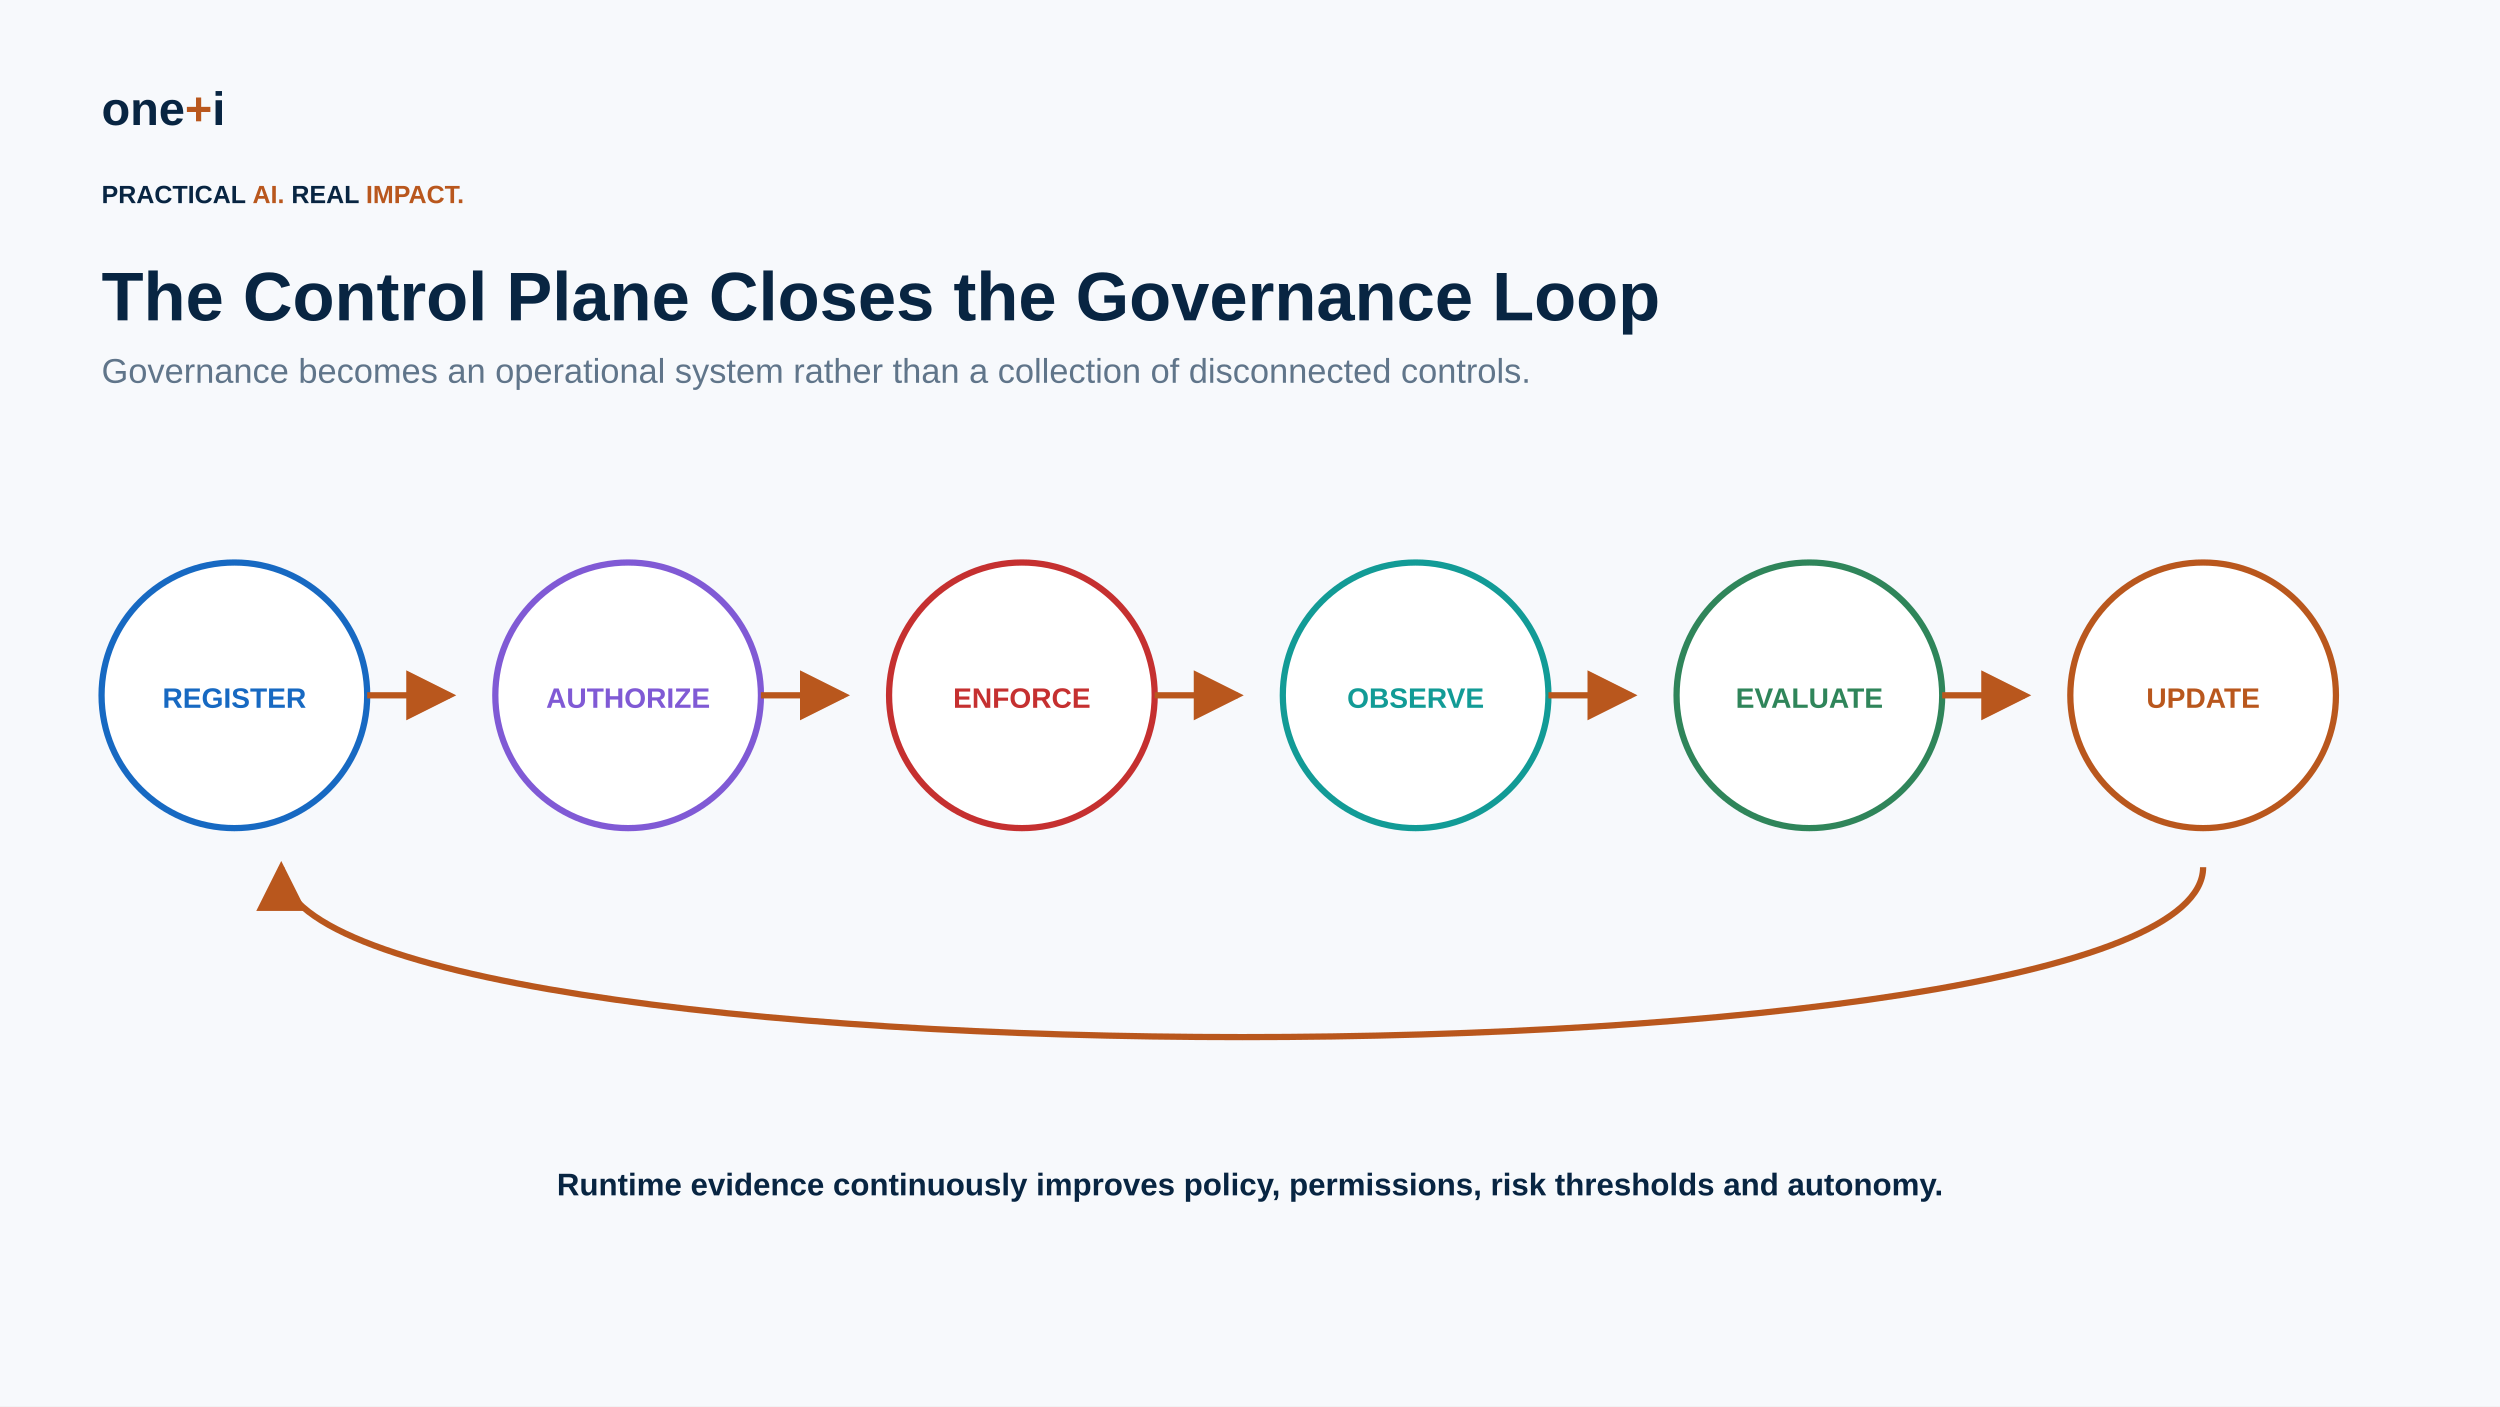
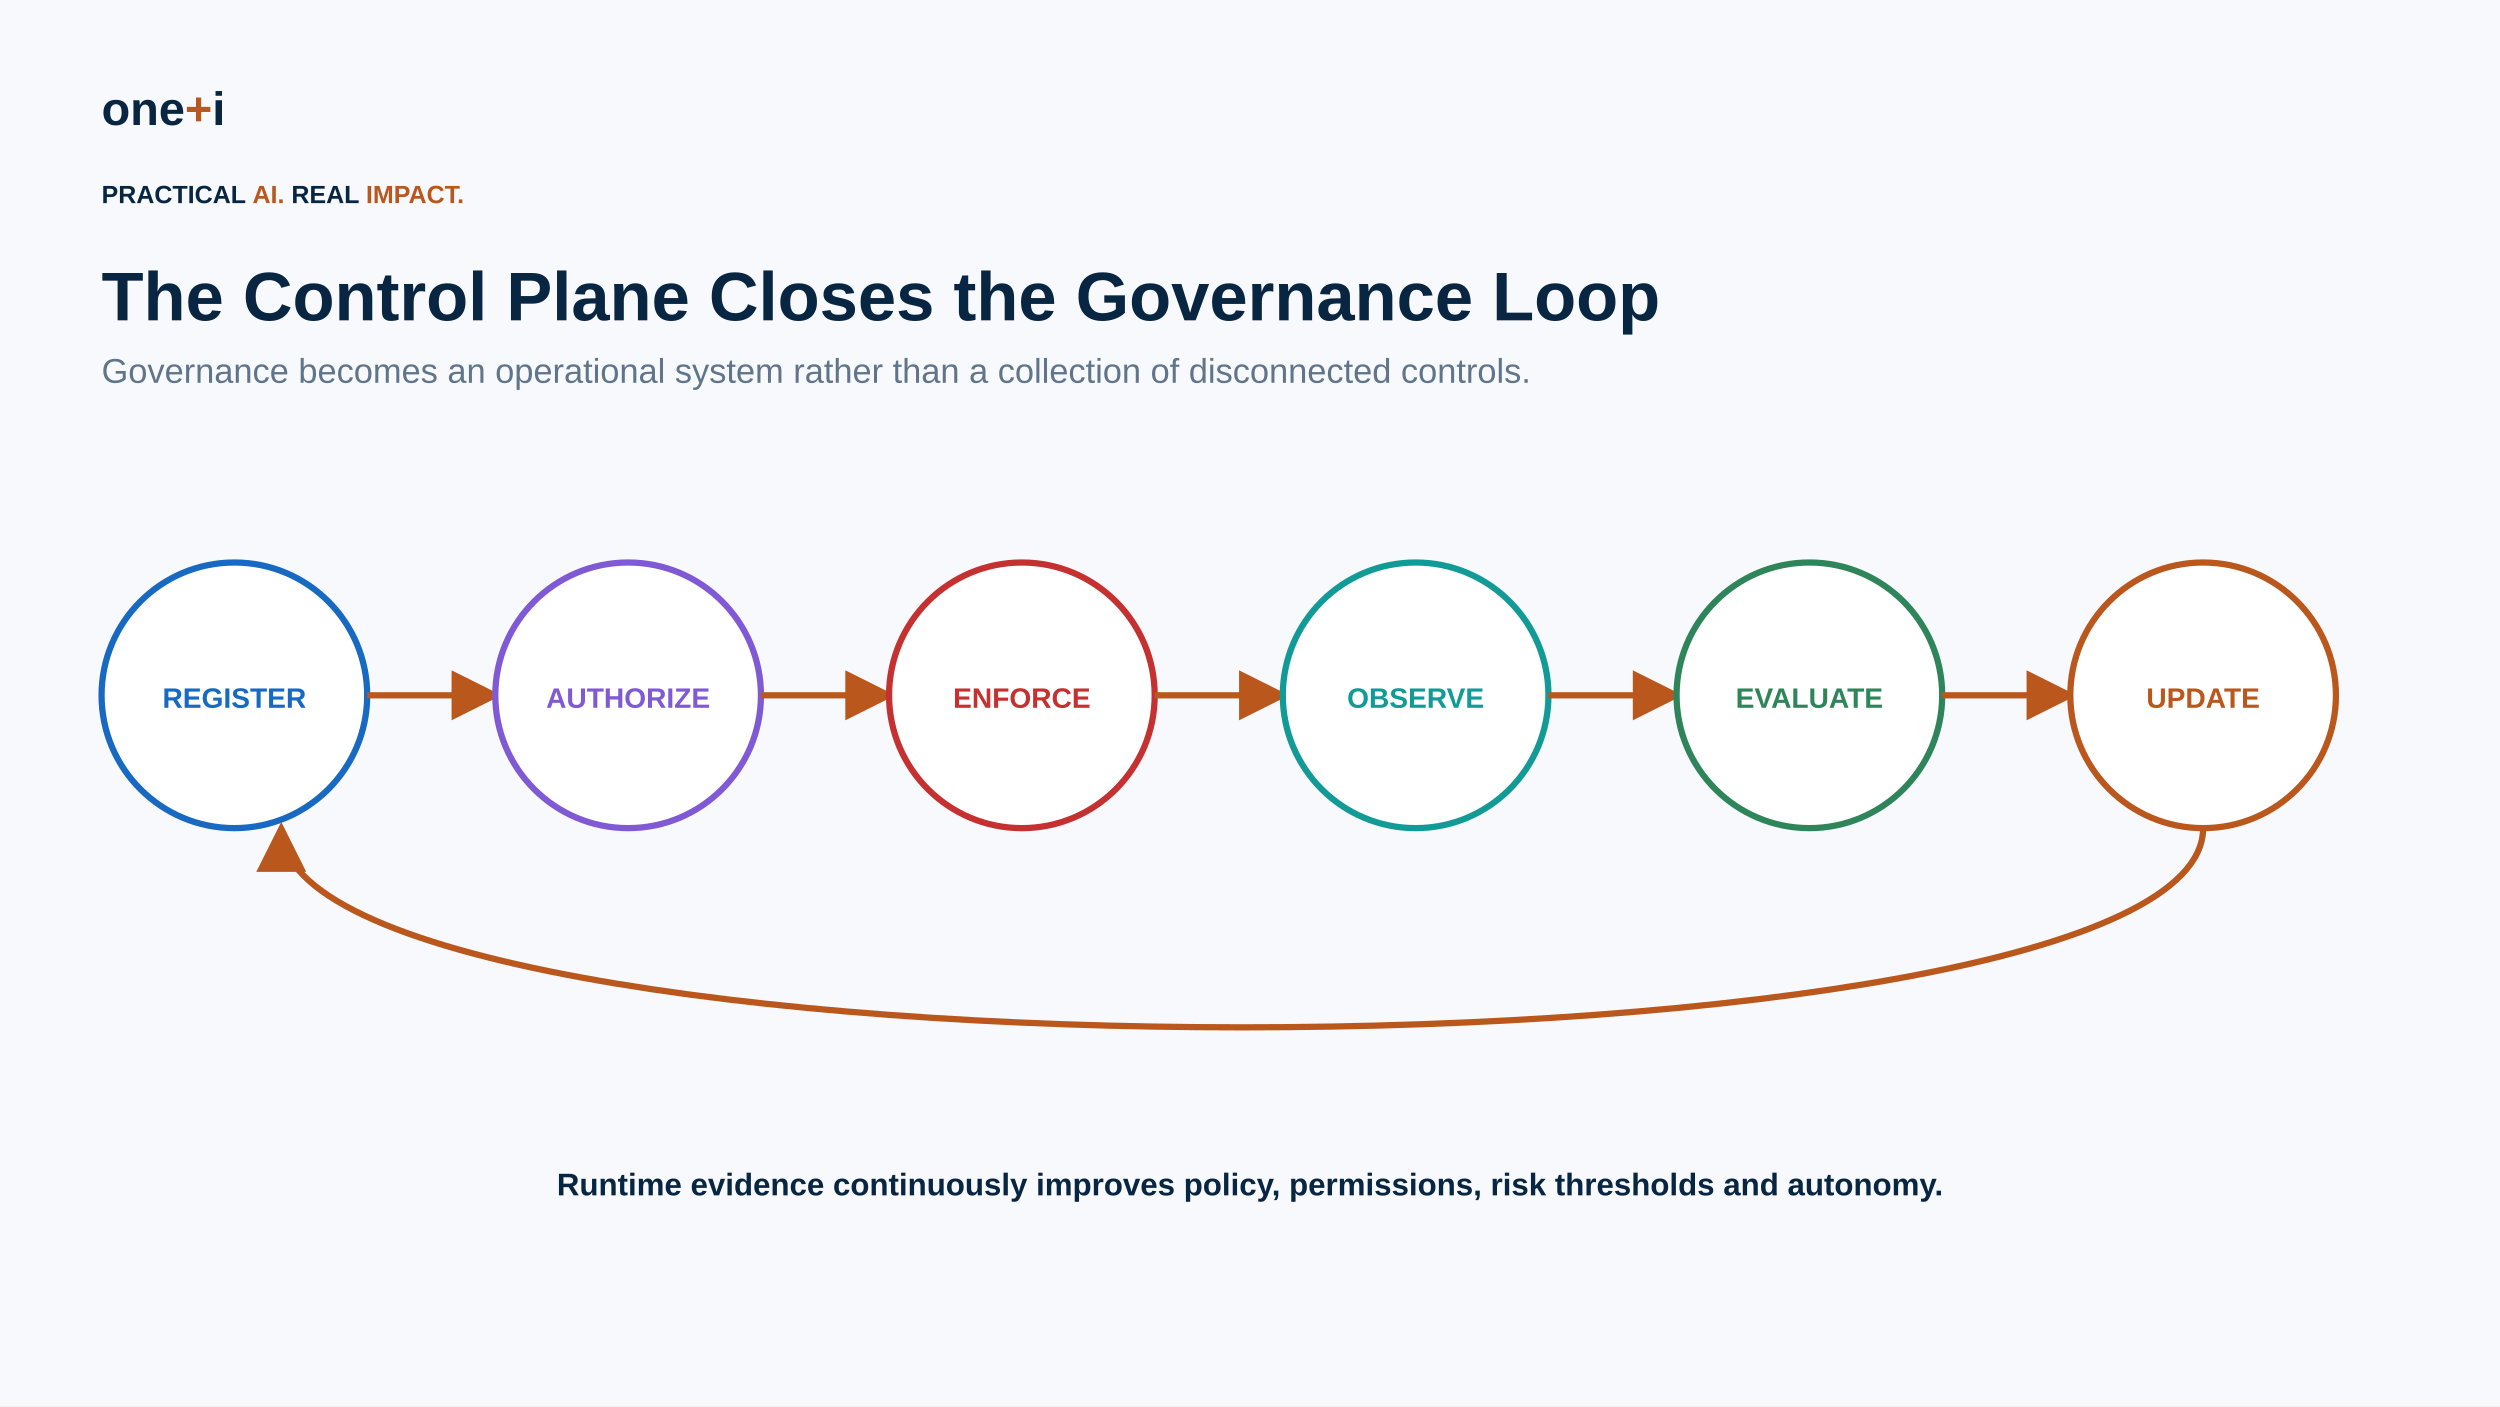
- <svg xmlns="http://www.w3.org/2000/svg" width="1600" height="900" viewBox="0 0 1600 900">
+ <svg xmlns="http://www.w3.org/2000/svg" width="1600" height="900" viewBox="0 0 1600 900" role="img" aria-labelledby="title desc">
  <defs>
    <marker id="a" markerWidth="8" markerHeight="8" refX="7" refY="4" orient="auto">
      <path d="M0,0 L8,4 L0,8z" fill="#B9571D" />
    </marker>
  </defs>
  <rect width="1600" height="900" fill="#F7F9FC" />
  <g font-family="Arial,Helvetica,sans-serif">
    <text x="65" y="80" font-size="30" font-weight="800" fill="#082542">one<tspan fill="#B9571D">+</tspan>i</text>
    <text x="65" y="130" font-size="16" font-weight="700" fill="#082542">PRACTICAL <tspan fill="#B9571D">AI.</tspan> REAL <tspan fill="#B9571D">IMPACT.</tspan>
    </text>
    <text x="65" y="205" font-size="44" font-weight="700" fill="#082542">The Control Plane Closes the Governance Loop</text>
    <text x="65" y="245" font-size="22" fill="#60758A">Governance becomes an operational system rather than a collection of disconnected controls.</text>
    <circle cx="150" cy="445" r="85" fill="#FFFFFF" stroke="#1769C2" stroke-width="4" />
    <text x="150" y="453" text-anchor="middle" font-size="18" font-weight="700" fill="#1769C2">REGISTER</text>
-     <line x1="235" y1="445" x2="288" y2="445" stroke="#B9571D" stroke-width="4" marker-end="url(#a)" />
+     <line x1="235" y1="445" x2="317" y2="445" stroke="#B9571D" stroke-width="4" marker-end="url(#a)" />
    <circle cx="402" cy="445" r="85" fill="#FFFFFF" stroke="#805AD5" stroke-width="4" />
    <text x="402" y="453" text-anchor="middle" font-size="18" font-weight="700" fill="#805AD5">AUTHORIZE</text>
-     <line x1="487" y1="445" x2="540" y2="445" stroke="#B9571D" stroke-width="4" marker-end="url(#a)" />
+     <line x1="487" y1="445" x2="569" y2="445" stroke="#B9571D" stroke-width="4" marker-end="url(#a)" />
    <circle cx="654" cy="445" r="85" fill="#FFFFFF" stroke="#C53030" stroke-width="4" />
    <text x="654" y="453" text-anchor="middle" font-size="18" font-weight="700" fill="#C53030">ENFORCE</text>
-     <line x1="739" y1="445" x2="792" y2="445" stroke="#B9571D" stroke-width="4" marker-end="url(#a)" />
+     <line x1="739" y1="445" x2="821" y2="445" stroke="#B9571D" stroke-width="4" marker-end="url(#a)" />
    <circle cx="906" cy="445" r="85" fill="#FFFFFF" stroke="#129B96" stroke-width="4" />
    <text x="906" y="453" text-anchor="middle" font-size="18" font-weight="700" fill="#129B96">OBSERVE</text>
-     <line x1="991" y1="445" x2="1044" y2="445" stroke="#B9571D" stroke-width="4" marker-end="url(#a)" />
+     <line x1="991" y1="445" x2="1073" y2="445" stroke="#B9571D" stroke-width="4" marker-end="url(#a)" />
    <circle cx="1158" cy="445" r="85" fill="#FFFFFF" stroke="#2F855A" stroke-width="4" />
    <text x="1158" y="453" text-anchor="middle" font-size="18" font-weight="700" fill="#2F855A">EVALUATE</text>
-     <line x1="1243" y1="445" x2="1296" y2="445" stroke="#B9571D" stroke-width="4" marker-end="url(#a)" />
+     <line x1="1243" y1="445" x2="1325" y2="445" stroke="#B9571D" stroke-width="4" marker-end="url(#a)" />
    <circle cx="1410" cy="445" r="85" fill="#FFFFFF" stroke="#B9571D" stroke-width="4" />
    <text x="1410" y="453" text-anchor="middle" font-size="18" font-weight="700" fill="#B9571D">UPDATE</text>
-     <path d="M1410 555 C1410 700,180 700,180 555" fill="none" stroke="#B9571D" stroke-width="4" marker-end="url(#a)" />
+     <path d="M1410 530 C1410 700,180 700,180 530" fill="none" stroke="#B9571D" stroke-width="4" marker-end="url(#a)" />
    <text x="800" y="765" text-anchor="middle" font-size="20" font-weight="700" fill="#082542">Runtime evidence continuously improves policy, permissions, risk thresholds and autonomy.</text>
  </g>
</svg>
